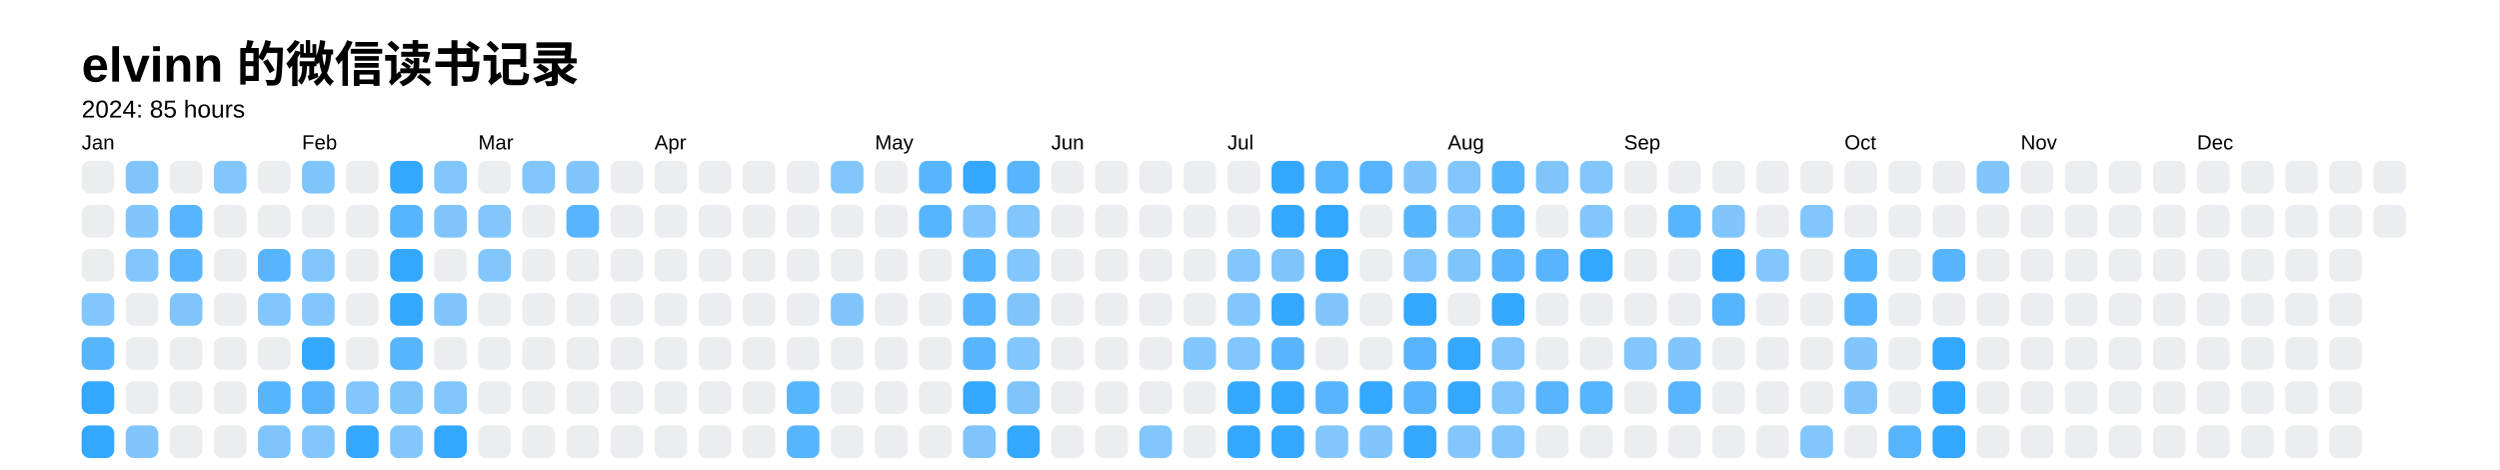
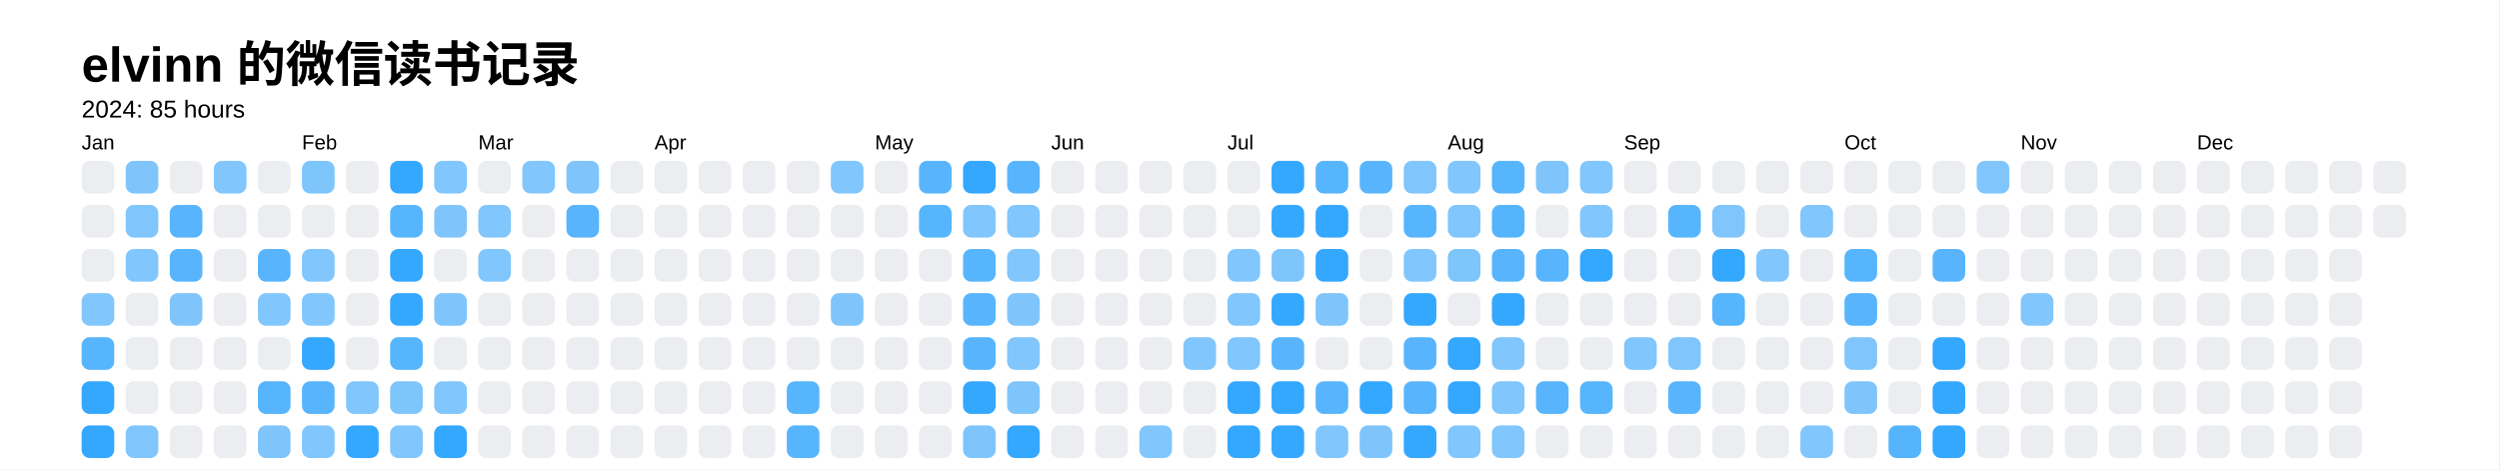
<svg xmlns="http://www.w3.org/2000/svg" baseProfile="full" height="57.5mm" version="1.1" viewBox="0,0,306.2,57.5" width="306.2mm">
  <defs />
  <rect fill="#FFFFFF" height="57.5" width="306.2" x="0" y="0" />
  <text fill="#000000" style="font-size:6px; font-family:Arial; font-weight:bold;" x="10" y="10">elvinn 的微信读书记录</text>
  <text fill="#000000" style="font-size:3px; font-family:Arial;" x="10" y="14.4">2024: 85 hours</text>
  <text fill="#000000" style="font-size:2.5px; font-family:Arial" x="10" y="18.3">Jan</text>
  <rect fill="#EBEDF0" height="4" rx="1" ry="1" width="4" x="10" y="19.7" />
  <rect fill="#EBEDF0" height="4" rx="1" ry="1" width="4" x="10" y="25.1" />
  <rect fill="#EBEDF0" height="4" rx="1" ry="1" width="4" x="10" y="30.5" />
  <rect fill="#81c6fc" height="4" rx="1" ry="1" width="4" x="10" y="35.9" />
  <rect fill="#57b5fd" height="4" rx="1" ry="1" width="4" x="10" y="41.3" />
  <rect fill="#34A7FF" height="4" rx="1" ry="1" width="4" x="10" y="46.7" />
  <rect fill="#34A7FF" height="4" rx="1" ry="1" width="4" x="10" y="52.1" />
  <rect fill="#7fc5fc" height="4" rx="1" ry="1" width="4" x="15.4" y="19.7" />
  <rect fill="#80c6fc" height="4" rx="1" ry="1" width="4" x="15.4" y="25.1" />
  <rect fill="#81c6fc" height="4" rx="1" ry="1" width="4" x="15.4" y="30.5" />
  <rect fill="#EBEDF0" height="4" rx="1" ry="1" width="4" x="15.4" y="35.9" />
  <rect fill="#EBEDF0" height="4" rx="1" ry="1" width="4" x="15.4" y="41.3" />
  <rect fill="#EBEDF0" height="4" rx="1" ry="1" width="4" x="15.4" y="46.7" />
  <rect fill="#80c6fc" height="4" rx="1" ry="1" width="4" x="15.4" y="52.1" />
  <rect fill="#EBEDF0" height="4" rx="1" ry="1" width="4" x="20.8" y="19.7" />
  <rect fill="#58b5fd" height="4" rx="1" ry="1" width="4" x="20.8" y="25.1" />
  <rect fill="#58b5fd" height="4" rx="1" ry="1" width="4" x="20.8" y="30.5" />
  <rect fill="#7fc5fc" height="4" rx="1" ry="1" width="4" x="20.8" y="35.9" />
  <rect fill="#EBEDF0" height="4" rx="1" ry="1" width="4" x="20.8" y="41.3" />
  <rect fill="#EBEDF0" height="4" rx="1" ry="1" width="4" x="20.8" y="46.7" />
  <rect fill="#EBEDF0" height="4" rx="1" ry="1" width="4" x="20.8" y="52.1" />
  <rect fill="#81c6fc" height="4" rx="1" ry="1" width="4" x="26.2" y="19.7" />
  <rect fill="#EBEDF0" height="4" rx="1" ry="1" width="4" x="26.2" y="25.1" />
  <rect fill="#EBEDF0" height="4" rx="1" ry="1" width="4" x="26.2" y="30.5" />
  <rect fill="#EBEDF0" height="4" rx="1" ry="1" width="4" x="26.2" y="35.9" />
  <rect fill="#EBEDF0" height="4" rx="1" ry="1" width="4" x="26.2" y="41.3" />
  <rect fill="#EBEDF0" height="4" rx="1" ry="1" width="4" x="26.2" y="46.7" />
  <rect fill="#EBEDF0" height="4" rx="1" ry="1" width="4" x="26.2" y="52.1" />
  <rect fill="#EBEDF0" height="4" rx="1" ry="1" width="4" x="31.6" y="19.7" />
  <rect fill="#EBEDF0" height="4" rx="1" ry="1" width="4" x="31.6" y="25.1" />
  <rect fill="#58b5fd" height="4" rx="1" ry="1" width="4" x="31.6" y="30.5" />
  <rect fill="#81c6fc" height="4" rx="1" ry="1" width="4" x="31.6" y="35.9" />
  <rect fill="#EBEDF0" height="4" rx="1" ry="1" width="4" x="31.6" y="41.3" />
  <rect fill="#57b5fd" height="4" rx="1" ry="1" width="4" x="31.6" y="46.7" />
  <rect fill="#7fc5fc" height="4" rx="1" ry="1" width="4" x="31.6" y="52.1" />
  <text fill="#000000" style="font-size:2.5px; font-family:Arial" x="37.0" y="18.3">Feb</text>
  <rect fill="#7ec5fc" height="4" rx="1" ry="1" width="4" x="37.0" y="19.7" />
  <rect fill="#EBEDF0" height="4" rx="1" ry="1" width="4" x="37.0" y="25.1" />
  <rect fill="#81c6fc" height="4" rx="1" ry="1" width="4" x="37.0" y="30.5" />
  <rect fill="#81c6fc" height="4" rx="1" ry="1" width="4" x="37.0" y="35.9" />
  <rect fill="#34A7FF" height="4" rx="1" ry="1" width="4" x="37.0" y="41.3" />
  <rect fill="#58b5fd" height="4" rx="1" ry="1" width="4" x="37.0" y="46.7" />
  <rect fill="#81c6fc" height="4" rx="1" ry="1" width="4" x="37.0" y="52.1" />
  <rect fill="#EBEDF0" height="4" rx="1" ry="1" width="4" x="42.4" y="19.7" />
  <rect fill="#EBEDF0" height="4" rx="1" ry="1" width="4" x="42.4" y="25.1" />
  <rect fill="#EBEDF0" height="4" rx="1" ry="1" width="4" x="42.4" y="30.5" />
  <rect fill="#EBEDF0" height="4" rx="1" ry="1" width="4" x="42.4" y="35.9" />
  <rect fill="#EBEDF0" height="4" rx="1" ry="1" width="4" x="42.4" y="41.3" />
  <rect fill="#81c6fc" height="4" rx="1" ry="1" width="4" x="42.4" y="46.7" />
  <rect fill="#34A7FF" height="4" rx="1" ry="1" width="4" x="42.4" y="52.1" />
  <rect fill="#34A7FF" height="4" rx="1" ry="1" width="4" x="47.8" y="19.7" />
  <rect fill="#57b5fd" height="4" rx="1" ry="1" width="4" x="47.8" y="25.1" />
  <rect fill="#34A7FF" height="4" rx="1" ry="1" width="4" x="47.8" y="30.5" />
  <rect fill="#34A7FF" height="4" rx="1" ry="1" width="4" x="47.8" y="35.9" />
  <rect fill="#57b5fd" height="4" rx="1" ry="1" width="4" x="47.8" y="41.3" />
  <rect fill="#7ec5fc" height="4" rx="1" ry="1" width="4" x="47.8" y="46.7" />
  <rect fill="#81c6fc" height="4" rx="1" ry="1" width="4" x="47.8" y="52.1" />
  <rect fill="#81c6fc" height="4" rx="1" ry="1" width="4" x="53.2" y="19.7" />
  <rect fill="#7fc5fc" height="4" rx="1" ry="1" width="4" x="53.2" y="25.1" />
  <rect fill="#EBEDF0" height="4" rx="1" ry="1" width="4" x="53.2" y="30.5" />
  <rect fill="#7fc5fc" height="4" rx="1" ry="1" width="4" x="53.2" y="35.9" />
  <rect fill="#EBEDF0" height="4" rx="1" ry="1" width="4" x="53.2" y="41.3" />
  <rect fill="#81c6fc" height="4" rx="1" ry="1" width="4" x="53.2" y="46.7" />
  <rect fill="#34A7FF" height="4" rx="1" ry="1" width="4" x="53.2" y="52.1" />
  <text fill="#000000" style="font-size:2.5px; font-family:Arial" x="58.6" y="18.3">Mar</text>
  <rect fill="#EBEDF0" height="4" rx="1" ry="1" width="4" x="58.6" y="19.7" />
  <rect fill="#81c6fc" height="4" rx="1" ry="1" width="4" x="58.6" y="25.1" />
  <rect fill="#81c6fc" height="4" rx="1" ry="1" width="4" x="58.6" y="30.5" />
  <rect fill="#EBEDF0" height="4" rx="1" ry="1" width="4" x="58.6" y="35.9" />
  <rect fill="#EBEDF0" height="4" rx="1" ry="1" width="4" x="58.6" y="41.3" />
  <rect fill="#EBEDF0" height="4" rx="1" ry="1" width="4" x="58.6" y="46.7" />
  <rect fill="#EBEDF0" height="4" rx="1" ry="1" width="4" x="58.6" y="52.1" />
  <rect fill="#81c6fc" height="4" rx="1" ry="1" width="4" x="64" y="19.7" />
  <rect fill="#EBEDF0" height="4" rx="1" ry="1" width="4" x="64" y="25.1" />
  <rect fill="#EBEDF0" height="4" rx="1" ry="1" width="4" x="64" y="30.5" />
  <rect fill="#EBEDF0" height="4" rx="1" ry="1" width="4" x="64" y="35.9" />
  <rect fill="#EBEDF0" height="4" rx="1" ry="1" width="4" x="64" y="41.3" />
  <rect fill="#EBEDF0" height="4" rx="1" ry="1" width="4" x="64" y="46.7" />
  <rect fill="#EBEDF0" height="4" rx="1" ry="1" width="4" x="64" y="52.1" />
  <rect fill="#7fc5fc" height="4" rx="1" ry="1" width="4" x="69.4" y="19.7" />
  <rect fill="#58b5fd" height="4" rx="1" ry="1" width="4" x="69.4" y="25.1" />
  <rect fill="#EBEDF0" height="4" rx="1" ry="1" width="4" x="69.4" y="30.5" />
  <rect fill="#EBEDF0" height="4" rx="1" ry="1" width="4" x="69.4" y="35.9" />
  <rect fill="#EBEDF0" height="4" rx="1" ry="1" width="4" x="69.4" y="41.3" />
  <rect fill="#EBEDF0" height="4" rx="1" ry="1" width="4" x="69.4" y="46.7" />
  <rect fill="#EBEDF0" height="4" rx="1" ry="1" width="4" x="69.4" y="52.1" />
  <rect fill="#EBEDF0" height="4" rx="1" ry="1" width="4" x="74.8" y="19.7" />
  <rect fill="#EBEDF0" height="4" rx="1" ry="1" width="4" x="74.8" y="25.1" />
  <rect fill="#EBEDF0" height="4" rx="1" ry="1" width="4" x="74.8" y="30.5" />
  <rect fill="#EBEDF0" height="4" rx="1" ry="1" width="4" x="74.8" y="35.9" />
  <rect fill="#EBEDF0" height="4" rx="1" ry="1" width="4" x="74.8" y="41.3" />
  <rect fill="#EBEDF0" height="4" rx="1" ry="1" width="4" x="74.8" y="46.7" />
  <rect fill="#EBEDF0" height="4" rx="1" ry="1" width="4" x="74.8" y="52.1" />
  <text fill="#000000" style="font-size:2.5px; font-family:Arial" x="80.2" y="18.3">Apr</text>
  <rect fill="#EBEDF0" height="4" rx="1" ry="1" width="4" x="80.2" y="19.7" />
  <rect fill="#EBEDF0" height="4" rx="1" ry="1" width="4" x="80.2" y="25.1" />
  <rect fill="#EBEDF0" height="4" rx="1" ry="1" width="4" x="80.2" y="30.5" />
  <rect fill="#EBEDF0" height="4" rx="1" ry="1" width="4" x="80.2" y="35.9" />
  <rect fill="#EBEDF0" height="4" rx="1" ry="1" width="4" x="80.2" y="41.3" />
  <rect fill="#EBEDF0" height="4" rx="1" ry="1" width="4" x="80.2" y="46.7" />
  <rect fill="#EBEDF0" height="4" rx="1" ry="1" width="4" x="80.2" y="52.1" />
  <rect fill="#EBEDF0" height="4" rx="1" ry="1" width="4" x="85.6" y="19.7" />
  <rect fill="#EBEDF0" height="4" rx="1" ry="1" width="4" x="85.6" y="25.1" />
  <rect fill="#EBEDF0" height="4" rx="1" ry="1" width="4" x="85.6" y="30.5" />
  <rect fill="#EBEDF0" height="4" rx="1" ry="1" width="4" x="85.6" y="35.9" />
  <rect fill="#EBEDF0" height="4" rx="1" ry="1" width="4" x="85.6" y="41.3" />
  <rect fill="#EBEDF0" height="4" rx="1" ry="1" width="4" x="85.6" y="46.7" />
  <rect fill="#EBEDF0" height="4" rx="1" ry="1" width="4" x="85.6" y="52.1" />
  <rect fill="#EBEDF0" height="4" rx="1" ry="1" width="4" x="91" y="19.7" />
  <rect fill="#EBEDF0" height="4" rx="1" ry="1" width="4" x="91" y="25.1" />
  <rect fill="#EBEDF0" height="4" rx="1" ry="1" width="4" x="91" y="30.5" />
  <rect fill="#EBEDF0" height="4" rx="1" ry="1" width="4" x="91" y="35.9" />
  <rect fill="#EBEDF0" height="4" rx="1" ry="1" width="4" x="91" y="41.3" />
  <rect fill="#EBEDF0" height="4" rx="1" ry="1" width="4" x="91" y="46.7" />
  <rect fill="#EBEDF0" height="4" rx="1" ry="1" width="4" x="91" y="52.1" />
  <rect fill="#EBEDF0" height="4" rx="1" ry="1" width="4" x="96.4" y="19.7" />
  <rect fill="#EBEDF0" height="4" rx="1" ry="1" width="4" x="96.4" y="25.1" />
  <rect fill="#EBEDF0" height="4" rx="1" ry="1" width="4" x="96.4" y="30.5" />
  <rect fill="#EBEDF0" height="4" rx="1" ry="1" width="4" x="96.4" y="35.9" />
  <rect fill="#EBEDF0" height="4" rx="1" ry="1" width="4" x="96.4" y="41.3" />
  <rect fill="#57b5fd" height="4" rx="1" ry="1" width="4" x="96.4" y="46.7" />
  <rect fill="#57b5fd" height="4" rx="1" ry="1" width="4" x="96.4" y="52.1" />
  <rect fill="#81c6fc" height="4" rx="1" ry="1" width="4" x="101.8" y="19.7" />
  <rect fill="#EBEDF0" height="4" rx="1" ry="1" width="4" x="101.8" y="25.1" />
  <rect fill="#EBEDF0" height="4" rx="1" ry="1" width="4" x="101.8" y="30.5" />
  <rect fill="#7fc5fc" height="4" rx="1" ry="1" width="4" x="101.8" y="35.9" />
  <rect fill="#EBEDF0" height="4" rx="1" ry="1" width="4" x="101.8" y="41.3" />
  <rect fill="#EBEDF0" height="4" rx="1" ry="1" width="4" x="101.8" y="46.7" />
  <rect fill="#EBEDF0" height="4" rx="1" ry="1" width="4" x="101.8" y="52.1" />
  <text fill="#000000" style="font-size:2.5px; font-family:Arial" x="107.2" y="18.3">May</text>
  <rect fill="#EBEDF0" height="4" rx="1" ry="1" width="4" x="107.2" y="19.7" />
  <rect fill="#EBEDF0" height="4" rx="1" ry="1" width="4" x="107.2" y="25.1" />
  <rect fill="#EBEDF0" height="4" rx="1" ry="1" width="4" x="107.2" y="30.5" />
  <rect fill="#EBEDF0" height="4" rx="1" ry="1" width="4" x="107.2" y="35.9" />
  <rect fill="#EBEDF0" height="4" rx="1" ry="1" width="4" x="107.2" y="41.3" />
  <rect fill="#EBEDF0" height="4" rx="1" ry="1" width="4" x="107.2" y="46.7" />
  <rect fill="#EBEDF0" height="4" rx="1" ry="1" width="4" x="107.2" y="52.1" />
  <rect fill="#58b5fd" height="4" rx="1" ry="1" width="4" x="112.6" y="19.7" />
  <rect fill="#57b5fd" height="4" rx="1" ry="1" width="4" x="112.6" y="25.1" />
  <rect fill="#EBEDF0" height="4" rx="1" ry="1" width="4" x="112.6" y="30.5" />
  <rect fill="#EBEDF0" height="4" rx="1" ry="1" width="4" x="112.6" y="35.9" />
  <rect fill="#EBEDF0" height="4" rx="1" ry="1" width="4" x="112.6" y="41.3" />
  <rect fill="#EBEDF0" height="4" rx="1" ry="1" width="4" x="112.6" y="46.7" />
  <rect fill="#EBEDF0" height="4" rx="1" ry="1" width="4" x="112.6" y="52.1" />
  <rect fill="#34A7FF" height="4" rx="1" ry="1" width="4" x="118" y="19.7" />
  <rect fill="#81c6fc" height="4" rx="1" ry="1" width="4" x="118" y="25.1" />
  <rect fill="#56b5fd" height="4" rx="1" ry="1" width="4" x="118" y="30.5" />
  <rect fill="#58b5fd" height="4" rx="1" ry="1" width="4" x="118" y="35.9" />
  <rect fill="#58b5fd" height="4" rx="1" ry="1" width="4" x="118" y="41.3" />
  <rect fill="#34A7FF" height="4" rx="1" ry="1" width="4" x="118" y="46.7" />
  <rect fill="#7fc5fc" height="4" rx="1" ry="1" width="4" x="118" y="52.1" />
  <rect fill="#58b5fd" height="4" rx="1" ry="1" width="4" x="123.4" y="19.7" />
  <rect fill="#81c6fc" height="4" rx="1" ry="1" width="4" x="123.4" y="25.1" />
  <rect fill="#81c6fc" height="4" rx="1" ry="1" width="4" x="123.4" y="30.5" />
  <rect fill="#7fc5fc" height="4" rx="1" ry="1" width="4" x="123.4" y="35.9" />
  <rect fill="#81c6fc" height="4" rx="1" ry="1" width="4" x="123.4" y="41.3" />
  <rect fill="#7fc5fc" height="4" rx="1" ry="1" width="4" x="123.4" y="46.7" />
  <rect fill="#34A7FF" height="4" rx="1" ry="1" width="4" x="123.4" y="52.1" />
  <text fill="#000000" style="font-size:2.5px; font-family:Arial" x="128.8" y="18.3">Jun</text>
  <rect fill="#EBEDF0" height="4" rx="1" ry="1" width="4" x="128.8" y="19.7" />
  <rect fill="#EBEDF0" height="4" rx="1" ry="1" width="4" x="128.8" y="25.1" />
  <rect fill="#EBEDF0" height="4" rx="1" ry="1" width="4" x="128.8" y="30.5" />
  <rect fill="#EBEDF0" height="4" rx="1" ry="1" width="4" x="128.8" y="35.9" />
  <rect fill="#EBEDF0" height="4" rx="1" ry="1" width="4" x="128.8" y="41.3" />
  <rect fill="#EBEDF0" height="4" rx="1" ry="1" width="4" x="128.8" y="46.7" />
  <rect fill="#EBEDF0" height="4" rx="1" ry="1" width="4" x="128.8" y="52.1" />
  <rect fill="#EBEDF0" height="4" rx="1" ry="1" width="4" x="134.2" y="19.7" />
  <rect fill="#EBEDF0" height="4" rx="1" ry="1" width="4" x="134.2" y="25.1" />
  <rect fill="#EBEDF0" height="4" rx="1" ry="1" width="4" x="134.2" y="30.5" />
  <rect fill="#EBEDF0" height="4" rx="1" ry="1" width="4" x="134.2" y="35.9" />
  <rect fill="#EBEDF0" height="4" rx="1" ry="1" width="4" x="134.2" y="41.3" />
  <rect fill="#EBEDF0" height="4" rx="1" ry="1" width="4" x="134.2" y="46.7" />
  <rect fill="#EBEDF0" height="4" rx="1" ry="1" width="4" x="134.2" y="52.1" />
  <rect fill="#EBEDF0" height="4" rx="1" ry="1" width="4" x="139.6" y="19.7" />
  <rect fill="#EBEDF0" height="4" rx="1" ry="1" width="4" x="139.6" y="25.1" />
  <rect fill="#EBEDF0" height="4" rx="1" ry="1" width="4" x="139.6" y="30.5" />
  <rect fill="#EBEDF0" height="4" rx="1" ry="1" width="4" x="139.6" y="35.9" />
  <rect fill="#EBEDF0" height="4" rx="1" ry="1" width="4" x="139.6" y="41.3" />
  <rect fill="#EBEDF0" height="4" rx="1" ry="1" width="4" x="139.6" y="46.7" />
  <rect fill="#81c6fc" height="4" rx="1" ry="1" width="4" x="139.6" y="52.1" />
  <rect fill="#EBEDF0" height="4" rx="1" ry="1" width="4" x="145" y="19.7" />
  <rect fill="#EBEDF0" height="4" rx="1" ry="1" width="4" x="145" y="25.1" />
  <rect fill="#EBEDF0" height="4" rx="1" ry="1" width="4" x="145" y="30.5" />
  <rect fill="#EBEDF0" height="4" rx="1" ry="1" width="4" x="145" y="35.9" />
  <rect fill="#81c6fc" height="4" rx="1" ry="1" width="4" x="145" y="41.3" />
  <rect fill="#EBEDF0" height="4" rx="1" ry="1" width="4" x="145" y="46.7" />
  <rect fill="#EBEDF0" height="4" rx="1" ry="1" width="4" x="145" y="52.1" />
  <text fill="#000000" style="font-size:2.5px; font-family:Arial" x="150.4" y="18.3">Jul</text>
  <rect fill="#EBEDF0" height="4" rx="1" ry="1" width="4" x="150.4" y="19.7" />
  <rect fill="#EBEDF0" height="4" rx="1" ry="1" width="4" x="150.4" y="25.1" />
  <rect fill="#81c6fc" height="4" rx="1" ry="1" width="4" x="150.4" y="30.5" />
  <rect fill="#81c6fc" height="4" rx="1" ry="1" width="4" x="150.4" y="35.9" />
  <rect fill="#81c6fc" height="4" rx="1" ry="1" width="4" x="150.4" y="41.3" />
  <rect fill="#34A7FF" height="4" rx="1" ry="1" width="4" x="150.4" y="46.7" />
  <rect fill="#34A7FF" height="4" rx="1" ry="1" width="4" x="150.4" y="52.1" />
  <rect fill="#34A7FF" height="4" rx="1" ry="1" width="4" x="155.8" y="19.7" />
  <rect fill="#34A7FF" height="4" rx="1" ry="1" width="4" x="155.8" y="25.1" />
  <rect fill="#7ec5fc" height="4" rx="1" ry="1" width="4" x="155.8" y="30.5" />
  <rect fill="#34A7FF" height="4" rx="1" ry="1" width="4" x="155.8" y="35.9" />
  <rect fill="#58b5fd" height="4" rx="1" ry="1" width="4" x="155.8" y="41.3" />
  <rect fill="#34A7FF" height="4" rx="1" ry="1" width="4" x="155.8" y="46.7" />
  <rect fill="#34A7FF" height="4" rx="1" ry="1" width="4" x="155.8" y="52.1" />
  <rect fill="#57b5fd" height="4" rx="1" ry="1" width="4" x="161.2" y="19.7" />
  <rect fill="#34A7FF" height="4" rx="1" ry="1" width="4" x="161.2" y="25.1" />
  <rect fill="#34A7FF" height="4" rx="1" ry="1" width="4" x="161.2" y="30.5" />
  <rect fill="#7fc5fc" height="4" rx="1" ry="1" width="4" x="161.2" y="35.9" />
  <rect fill="#EBEDF0" height="4" rx="1" ry="1" width="4" x="161.2" y="41.3" />
  <rect fill="#58b5fd" height="4" rx="1" ry="1" width="4" x="161.2" y="46.7" />
  <rect fill="#81c6fc" height="4" rx="1" ry="1" width="4" x="161.2" y="52.1" />
  <rect fill="#58b5fd" height="4" rx="1" ry="1" width="4" x="166.6" y="19.7" />
  <rect fill="#EBEDF0" height="4" rx="1" ry="1" width="4" x="166.6" y="25.1" />
  <rect fill="#EBEDF0" height="4" rx="1" ry="1" width="4" x="166.6" y="30.5" />
  <rect fill="#EBEDF0" height="4" rx="1" ry="1" width="4" x="166.6" y="35.9" />
  <rect fill="#EBEDF0" height="4" rx="1" ry="1" width="4" x="166.6" y="41.3" />
  <rect fill="#34A7FF" height="4" rx="1" ry="1" width="4" x="166.6" y="46.7" />
  <rect fill="#7fc5fc" height="4" rx="1" ry="1" width="4" x="166.6" y="52.1" />
  <rect fill="#80c5fc" height="4" rx="1" ry="1" width="4" x="172" y="19.7" />
  <rect fill="#57b5fd" height="4" rx="1" ry="1" width="4" x="172" y="25.1" />
  <rect fill="#81c6fc" height="4" rx="1" ry="1" width="4" x="172" y="30.5" />
  <rect fill="#34A7FF" height="4" rx="1" ry="1" width="4" x="172" y="35.9" />
  <rect fill="#58b5fd" height="4" rx="1" ry="1" width="4" x="172" y="41.3" />
  <rect fill="#58b5fd" height="4" rx="1" ry="1" width="4" x="172" y="46.7" />
  <rect fill="#34A7FF" height="4" rx="1" ry="1" width="4" x="172" y="52.1" />
  <text fill="#000000" style="font-size:2.5px; font-family:Arial" x="177.4" y="18.3">Aug</text>
  <rect fill="#81c6fc" height="4" rx="1" ry="1" width="4" x="177.4" y="19.7" />
  <rect fill="#81c6fc" height="4" rx="1" ry="1" width="4" x="177.4" y="25.1" />
  <rect fill="#7ec5fc" height="4" rx="1" ry="1" width="4" x="177.4" y="30.5" />
  <rect fill="#EBEDF0" height="4" rx="1" ry="1" width="4" x="177.4" y="35.9" />
  <rect fill="#34A7FF" height="4" rx="1" ry="1" width="4" x="177.4" y="41.3" />
  <rect fill="#34A7FF" height="4" rx="1" ry="1" width="4" x="177.4" y="46.7" />
  <rect fill="#81c6fc" height="4" rx="1" ry="1" width="4" x="177.4" y="52.1" />
  <rect fill="#57b5fd" height="4" rx="1" ry="1" width="4" x="182.8" y="19.7" />
  <rect fill="#56b4fd" height="4" rx="1" ry="1" width="4" x="182.8" y="25.1" />
  <rect fill="#58b5fd" height="4" rx="1" ry="1" width="4" x="182.8" y="30.5" />
  <rect fill="#34A7FF" height="4" rx="1" ry="1" width="4" x="182.8" y="35.9" />
  <rect fill="#81c6fc" height="4" rx="1" ry="1" width="4" x="182.8" y="41.3" />
  <rect fill="#81c6fc" height="4" rx="1" ry="1" width="4" x="182.8" y="46.7" />
  <rect fill="#81c6fc" height="4" rx="1" ry="1" width="4" x="182.8" y="52.1" />
  <rect fill="#7fc5fc" height="4" rx="1" ry="1" width="4" x="188.2" y="19.7" />
  <rect fill="#EBEDF0" height="4" rx="1" ry="1" width="4" x="188.2" y="25.1" />
  <rect fill="#58b5fd" height="4" rx="1" ry="1" width="4" x="188.2" y="30.5" />
  <rect fill="#EBEDF0" height="4" rx="1" ry="1" width="4" x="188.2" y="35.9" />
  <rect fill="#EBEDF0" height="4" rx="1" ry="1" width="4" x="188.2" y="41.3" />
  <rect fill="#58b5fd" height="4" rx="1" ry="1" width="4" x="188.2" y="46.7" />
  <rect fill="#EBEDF0" height="4" rx="1" ry="1" width="4" x="188.2" y="52.1" />
  <rect fill="#81c6fc" height="4" rx="1" ry="1" width="4" x="193.6" y="19.7" />
  <rect fill="#81c6fc" height="4" rx="1" ry="1" width="4" x="193.6" y="25.1" />
  <rect fill="#34A7FF" height="4" rx="1" ry="1" width="4" x="193.6" y="30.5" />
  <rect fill="#EBEDF0" height="4" rx="1" ry="1" width="4" x="193.6" y="35.9" />
  <rect fill="#EBEDF0" height="4" rx="1" ry="1" width="4" x="193.6" y="41.3" />
  <rect fill="#57b5fd" height="4" rx="1" ry="1" width="4" x="193.6" y="46.7" />
  <rect fill="#EBEDF0" height="4" rx="1" ry="1" width="4" x="193.6" y="52.1" />
  <text fill="#000000" style="font-size:2.5px; font-family:Arial" x="199" y="18.3">Sep</text>
  <rect fill="#EBEDF0" height="4" rx="1" ry="1" width="4" x="199" y="19.7" />
  <rect fill="#EBEDF0" height="4" rx="1" ry="1" width="4" x="199" y="25.1" />
  <rect fill="#EBEDF0" height="4" rx="1" ry="1" width="4" x="199" y="30.5" />
  <rect fill="#EBEDF0" height="4" rx="1" ry="1" width="4" x="199" y="35.9" />
  <rect fill="#81c6fc" height="4" rx="1" ry="1" width="4" x="199" y="41.3" />
  <rect fill="#EBEDF0" height="4" rx="1" ry="1" width="4" x="199" y="46.7" />
  <rect fill="#EBEDF0" height="4" rx="1" ry="1" width="4" x="199" y="52.1" />
  <rect fill="#EBEDF0" height="4" rx="1" ry="1" width="4" x="204.4" y="19.7" />
  <rect fill="#57b5fd" height="4" rx="1" ry="1" width="4" x="204.4" y="25.1" />
  <rect fill="#EBEDF0" height="4" rx="1" ry="1" width="4" x="204.4" y="30.5" />
  <rect fill="#EBEDF0" height="4" rx="1" ry="1" width="4" x="204.4" y="35.9" />
  <rect fill="#80c6fc" height="4" rx="1" ry="1" width="4" x="204.4" y="41.3" />
  <rect fill="#58b5fd" height="4" rx="1" ry="1" width="4" x="204.4" y="46.7" />
  <rect fill="#EBEDF0" height="4" rx="1" ry="1" width="4" x="204.4" y="52.1" />
  <rect fill="#EBEDF0" height="4" rx="1" ry="1" width="4" x="209.8" y="19.7" />
  <rect fill="#80c5fc" height="4" rx="1" ry="1" width="4" x="209.8" y="25.1" />
  <rect fill="#34A7FF" height="4" rx="1" ry="1" width="4" x="209.8" y="30.5" />
  <rect fill="#57b5fd" height="4" rx="1" ry="1" width="4" x="209.8" y="35.9" />
  <rect fill="#EBEDF0" height="4" rx="1" ry="1" width="4" x="209.8" y="41.3" />
  <rect fill="#EBEDF0" height="4" rx="1" ry="1" width="4" x="209.8" y="46.7" />
  <rect fill="#EBEDF0" height="4" rx="1" ry="1" width="4" x="209.8" y="52.1" />
  <rect fill="#EBEDF0" height="4" rx="1" ry="1" width="4" x="215.2" y="19.7" />
  <rect fill="#EBEDF0" height="4" rx="1" ry="1" width="4" x="215.2" y="25.1" />
  <rect fill="#81c6fc" height="4" rx="1" ry="1" width="4" x="215.2" y="30.5" />
  <rect fill="#EBEDF0" height="4" rx="1" ry="1" width="4" x="215.2" y="35.9" />
  <rect fill="#EBEDF0" height="4" rx="1" ry="1" width="4" x="215.2" y="41.3" />
  <rect fill="#EBEDF0" height="4" rx="1" ry="1" width="4" x="215.2" y="46.7" />
  <rect fill="#EBEDF0" height="4" rx="1" ry="1" width="4" x="215.2" y="52.1" />
  <rect fill="#EBEDF0" height="4" rx="1" ry="1" width="4" x="220.6" y="19.7" />
  <rect fill="#81c6fc" height="4" rx="1" ry="1" width="4" x="220.6" y="25.1" />
  <rect fill="#EBEDF0" height="4" rx="1" ry="1" width="4" x="220.6" y="30.5" />
  <rect fill="#EBEDF0" height="4" rx="1" ry="1" width="4" x="220.6" y="35.9" />
  <rect fill="#EBEDF0" height="4" rx="1" ry="1" width="4" x="220.6" y="41.3" />
  <rect fill="#EBEDF0" height="4" rx="1" ry="1" width="4" x="220.6" y="46.7" />
  <rect fill="#81c6fc" height="4" rx="1" ry="1" width="4" x="220.6" y="52.1" />
  <text fill="#000000" style="font-size:2.5px; font-family:Arial" x="226" y="18.3">Oct</text>
  <rect fill="#EBEDF0" height="4" rx="1" ry="1" width="4" x="226" y="19.7" />
  <rect fill="#EBEDF0" height="4" rx="1" ry="1" width="4" x="226" y="25.1" />
  <rect fill="#57b5fd" height="4" rx="1" ry="1" width="4" x="226" y="30.5" />
  <rect fill="#58b5fd" height="4" rx="1" ry="1" width="4" x="226" y="35.9" />
  <rect fill="#80c6fc" height="4" rx="1" ry="1" width="4" x="226" y="41.3" />
  <rect fill="#7fc5fc" height="4" rx="1" ry="1" width="4" x="226" y="46.7" />
  <rect fill="#EBEDF0" height="4" rx="1" ry="1" width="4" x="226" y="52.1" />
  <rect fill="#EBEDF0" height="4" rx="1" ry="1" width="4" x="231.4" y="19.7" />
  <rect fill="#EBEDF0" height="4" rx="1" ry="1" width="4" x="231.4" y="25.1" />
  <rect fill="#EBEDF0" height="4" rx="1" ry="1" width="4" x="231.4" y="30.5" />
  <rect fill="#EBEDF0" height="4" rx="1" ry="1" width="4" x="231.4" y="35.9" />
  <rect fill="#EBEDF0" height="4" rx="1" ry="1" width="4" x="231.4" y="41.3" />
  <rect fill="#EBEDF0" height="4" rx="1" ry="1" width="4" x="231.4" y="46.7" />
  <rect fill="#56b4fd" height="4" rx="1" ry="1" width="4" x="231.4" y="52.1" />
  <rect fill="#EBEDF0" height="4" rx="1" ry="1" width="4" x="236.8" y="19.7" />
  <rect fill="#EBEDF0" height="4" rx="1" ry="1" width="4" x="236.8" y="25.1" />
  <rect fill="#58b5fd" height="4" rx="1" ry="1" width="4" x="236.8" y="30.5" />
  <rect fill="#EBEDF0" height="4" rx="1" ry="1" width="4" x="236.8" y="35.9" />
  <rect fill="#34A7FF" height="4" rx="1" ry="1" width="4" x="236.8" y="41.3" />
  <rect fill="#34A7FF" height="4" rx="1" ry="1" width="4" x="236.8" y="46.7" />
  <rect fill="#34A7FF" height="4" rx="1" ry="1" width="4" x="236.8" y="52.1" />
  <rect fill="#80c6fc" height="4" rx="1" ry="1" width="4" x="242.2" y="19.7" />
  <rect fill="#EBEDF0" height="4" rx="1" ry="1" width="4" x="242.2" y="25.1" />
  <rect fill="#EBEDF0" height="4" rx="1" ry="1" width="4" x="242.2" y="30.5" />
  <rect fill="#EBEDF0" height="4" rx="1" ry="1" width="4" x="242.2" y="35.9" />
  <rect fill="#EBEDF0" height="4" rx="1" ry="1" width="4" x="242.2" y="41.3" />
  <rect fill="#EBEDF0" height="4" rx="1" ry="1" width="4" x="242.2" y="46.7" />
  <rect fill="#EBEDF0" height="4" rx="1" ry="1" width="4" x="242.2" y="52.1" />
  <text fill="#000000" style="font-size:2.5px; font-family:Arial" x="247.6" y="18.3">Nov</text>
  <rect fill="#EBEDF0" height="4" rx="1" ry="1" width="4" x="247.6" y="19.7" />
  <rect fill="#EBEDF0" height="4" rx="1" ry="1" width="4" x="247.6" y="25.1" />
  <rect fill="#EBEDF0" height="4" rx="1" ry="1" width="4" x="247.6" y="30.5" />
-   <rect fill="#EBEDF0" height="4" rx="1" ry="1" width="4" x="247.6" y="35.9" />
+   <rect fill="#81c6fc" height="4" rx="1" ry="1" width="4" x="247.6" y="35.9" />
  <rect fill="#EBEDF0" height="4" rx="1" ry="1" width="4" x="247.6" y="41.3" />
  <rect fill="#EBEDF0" height="4" rx="1" ry="1" width="4" x="247.6" y="46.7" />
  <rect fill="#EBEDF0" height="4" rx="1" ry="1" width="4" x="247.6" y="52.1" />
  <rect fill="#EBEDF0" height="4" rx="1" ry="1" width="4" x="253" y="19.7" />
  <rect fill="#EBEDF0" height="4" rx="1" ry="1" width="4" x="253" y="25.1" />
  <rect fill="#EBEDF0" height="4" rx="1" ry="1" width="4" x="253" y="30.5" />
  <rect fill="#EBEDF0" height="4" rx="1" ry="1" width="4" x="253" y="35.9" />
  <rect fill="#EBEDF0" height="4" rx="1" ry="1" width="4" x="253" y="41.3" />
  <rect fill="#EBEDF0" height="4" rx="1" ry="1" width="4" x="253" y="46.7" />
  <rect fill="#EBEDF0" height="4" rx="1" ry="1" width="4" x="253" y="52.1" />
  <rect fill="#EBEDF0" height="4" rx="1" ry="1" width="4" x="258.4" y="19.7" />
  <rect fill="#EBEDF0" height="4" rx="1" ry="1" width="4" x="258.4" y="25.1" />
  <rect fill="#EBEDF0" height="4" rx="1" ry="1" width="4" x="258.4" y="30.5" />
  <rect fill="#EBEDF0" height="4" rx="1" ry="1" width="4" x="258.4" y="35.9" />
  <rect fill="#EBEDF0" height="4" rx="1" ry="1" width="4" x="258.4" y="41.3" />
  <rect fill="#EBEDF0" height="4" rx="1" ry="1" width="4" x="258.4" y="46.7" />
  <rect fill="#EBEDF0" height="4" rx="1" ry="1" width="4" x="258.4" y="52.1" />
  <rect fill="#EBEDF0" height="4" rx="1" ry="1" width="4" x="263.8" y="19.7" />
  <rect fill="#EBEDF0" height="4" rx="1" ry="1" width="4" x="263.8" y="25.1" />
  <rect fill="#EBEDF0" height="4" rx="1" ry="1" width="4" x="263.8" y="30.5" />
  <rect fill="#EBEDF0" height="4" rx="1" ry="1" width="4" x="263.8" y="35.9" />
  <rect fill="#EBEDF0" height="4" rx="1" ry="1" width="4" x="263.8" y="41.3" />
  <rect fill="#EBEDF0" height="4" rx="1" ry="1" width="4" x="263.8" y="46.7" />
  <rect fill="#EBEDF0" height="4" rx="1" ry="1" width="4" x="263.8" y="52.1" />
  <text fill="#000000" style="font-size:2.5px; font-family:Arial" x="269.2" y="18.3">Dec</text>
  <rect fill="#EBEDF0" height="4" rx="1" ry="1" width="4" x="269.2" y="19.7" />
  <rect fill="#EBEDF0" height="4" rx="1" ry="1" width="4" x="269.2" y="25.1" />
  <rect fill="#EBEDF0" height="4" rx="1" ry="1" width="4" x="269.2" y="30.5" />
  <rect fill="#EBEDF0" height="4" rx="1" ry="1" width="4" x="269.2" y="35.9" />
  <rect fill="#EBEDF0" height="4" rx="1" ry="1" width="4" x="269.2" y="41.3" />
  <rect fill="#EBEDF0" height="4" rx="1" ry="1" width="4" x="269.2" y="46.7" />
  <rect fill="#EBEDF0" height="4" rx="1" ry="1" width="4" x="269.2" y="52.1" />
  <rect fill="#EBEDF0" height="4" rx="1" ry="1" width="4" x="274.6" y="19.7" />
  <rect fill="#EBEDF0" height="4" rx="1" ry="1" width="4" x="274.6" y="25.1" />
  <rect fill="#EBEDF0" height="4" rx="1" ry="1" width="4" x="274.6" y="30.5" />
  <rect fill="#EBEDF0" height="4" rx="1" ry="1" width="4" x="274.6" y="35.9" />
  <rect fill="#EBEDF0" height="4" rx="1" ry="1" width="4" x="274.6" y="41.3" />
  <rect fill="#EBEDF0" height="4" rx="1" ry="1" width="4" x="274.6" y="46.7" />
  <rect fill="#EBEDF0" height="4" rx="1" ry="1" width="4" x="274.6" y="52.1" />
  <rect fill="#EBEDF0" height="4" rx="1" ry="1" width="4" x="280" y="19.7" />
  <rect fill="#EBEDF0" height="4" rx="1" ry="1" width="4" x="280" y="25.1" />
  <rect fill="#EBEDF0" height="4" rx="1" ry="1" width="4" x="280" y="30.5" />
  <rect fill="#EBEDF0" height="4" rx="1" ry="1" width="4" x="280" y="35.9" />
  <rect fill="#EBEDF0" height="4" rx="1" ry="1" width="4" x="280" y="41.3" />
  <rect fill="#EBEDF0" height="4" rx="1" ry="1" width="4" x="280" y="46.7" />
  <rect fill="#EBEDF0" height="4" rx="1" ry="1" width="4" x="280" y="52.1" />
  <rect fill="#EBEDF0" height="4" rx="1" ry="1" width="4" x="285.4" y="19.7" />
  <rect fill="#EBEDF0" height="4" rx="1" ry="1" width="4" x="285.4" y="25.1" />
  <rect fill="#EBEDF0" height="4" rx="1" ry="1" width="4" x="285.4" y="30.5" />
  <rect fill="#EBEDF0" height="4" rx="1" ry="1" width="4" x="285.4" y="35.9" />
  <rect fill="#EBEDF0" height="4" rx="1" ry="1" width="4" x="285.4" y="41.3" />
  <rect fill="#EBEDF0" height="4" rx="1" ry="1" width="4" x="285.4" y="46.7" />
  <rect fill="#EBEDF0" height="4" rx="1" ry="1" width="4" x="285.4" y="52.1" />
  <rect fill="#EBEDF0" height="4" rx="1" ry="1" width="4" x="290.8" y="19.7" />
  <rect fill="#EBEDF0" height="4" rx="1" ry="1" width="4" x="290.8" y="25.1" />
</svg>
